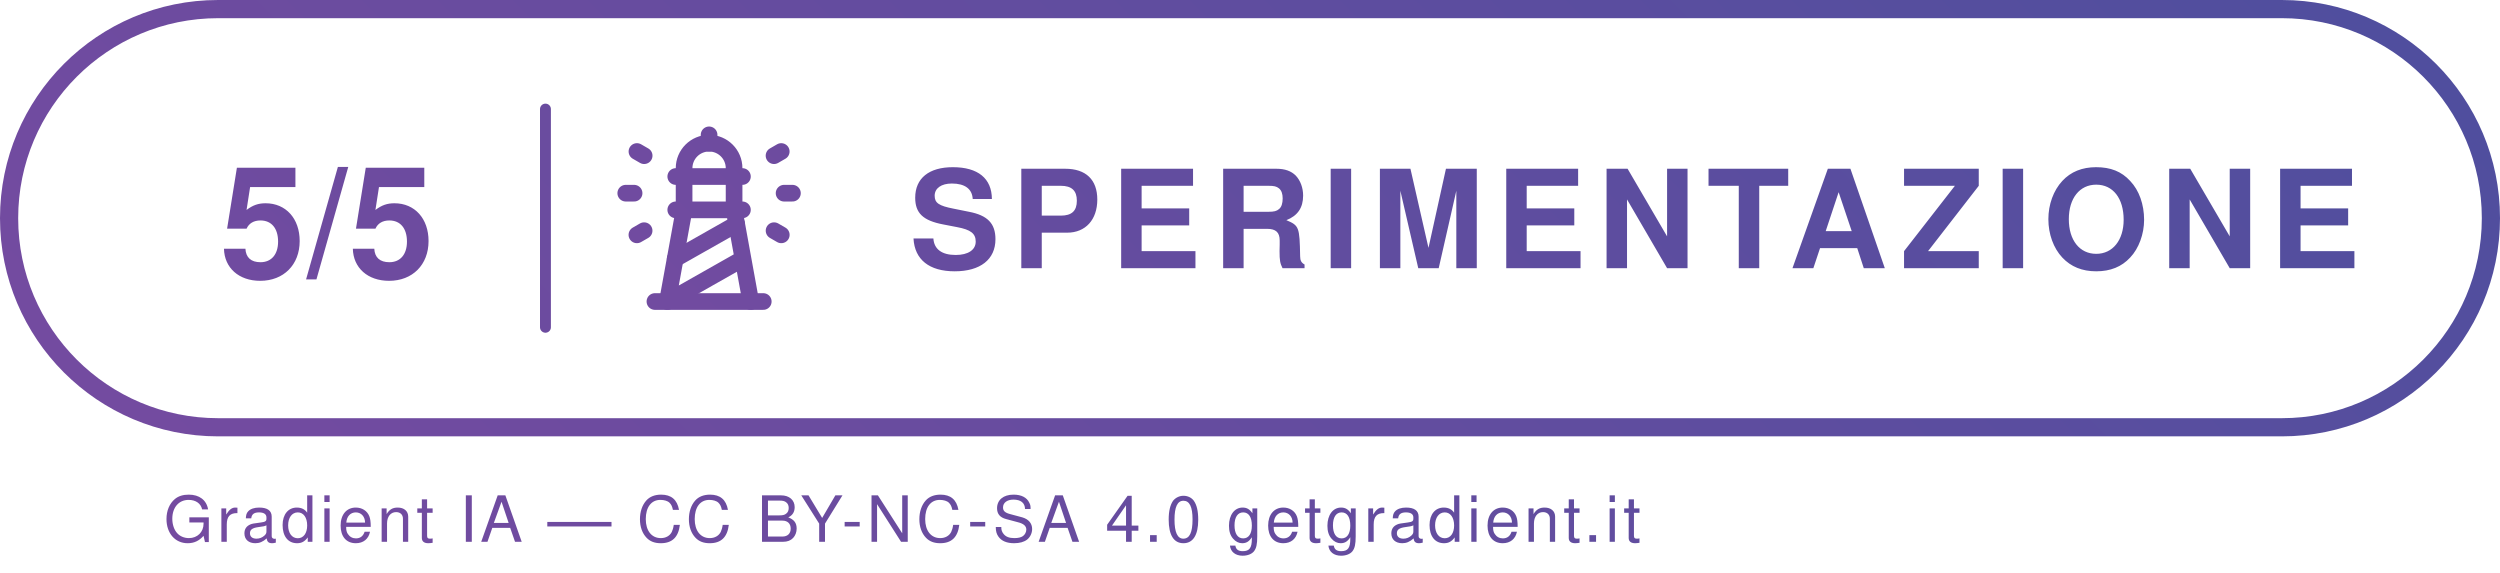
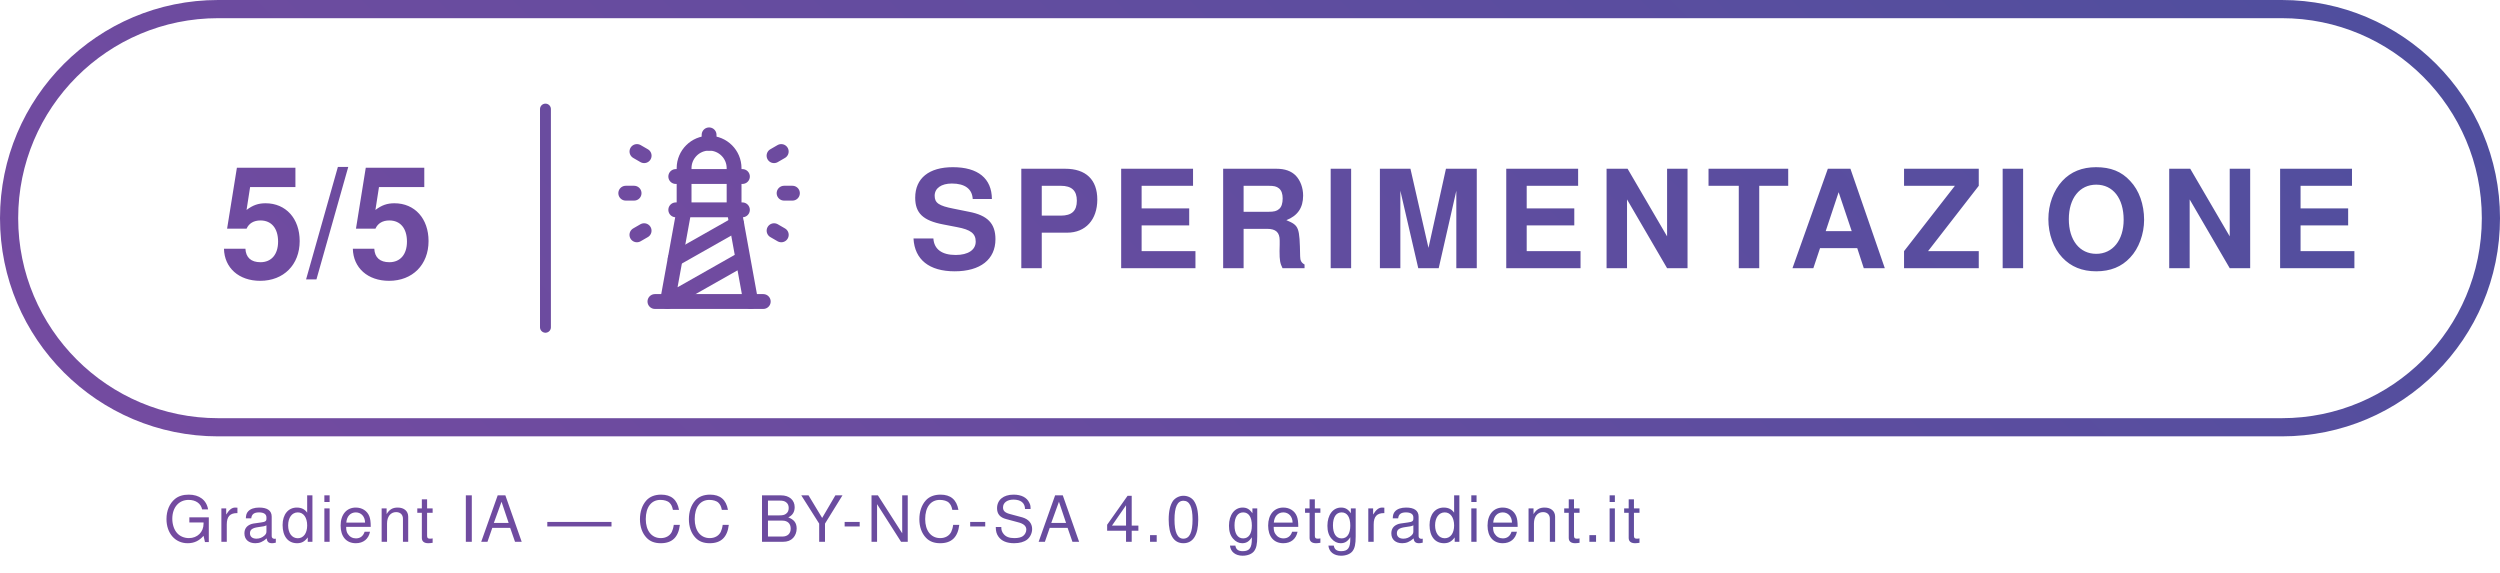
<svg xmlns="http://www.w3.org/2000/svg" viewBox="0 0 275 63" role="img" aria-label="Livello 5 · Sperimentazione — IA come terreno di ricerca">
  <defs>
    <linearGradient id="gai-it-label-5-outlineg" gradientUnits="userSpaceOnUse" x1="234.73" y1="-65.73" x2="40.27" y2="128.73">
      <stop offset="0" stop-color="#4b4f9e" />
      <stop offset="1" stop-color="#7a4aa0" />
    </linearGradient>
  </defs>
  <rect x="1" y="1" width="273" height="46" rx="23" fill="none" stroke="url(#gai-it-label-5-outlineg)" stroke-width="2" />
  <g fill="url(#gai-it-label-5-outlineg)" font-family="'Space Grotesk', 'Helvetica Neue', Helvetica, Arial, 'Noto Sans SC', 'PingFang SC', 'Noto Sans CJK SC', 'Microsoft YaHei', sans-serif" font-weight="700">
    <text x="36" y="30.5" font-size="17" text-anchor="middle">5/5</text>
    <text x="100" y="29.5" font-size="15" letter-spacing="1.2">SPERIMENTAZIONE</text>
  </g>
  <line x1="60" y1="12" x2="60" y2="36" stroke="url(#gai-it-label-5-outlineg)" stroke-width="1.2" stroke-linecap="round" />
-   <g transform="translate(67 13) scale(0.9166667)" fill="none" stroke="url(#gai-it-label-5-outlineg)" stroke-width="2" stroke-linecap="round" stroke-linejoin="round">
+   <g transform="translate(67 13) scale(0.9166667)" fill="none" stroke="url(#gai-it-label-5-outlineg)" stroke-width="1.78" stroke-linecap="round" stroke-linejoin="round">
    <path d="M12 3V2" />
    <path d="M16.066 16.865 7 22l2-11V6a3 3 0 016 0v5l2 11" />
    <path d="m19.792 4.5.866-.5" />
    <path d="m19.797 13.5.866.5" />
    <path d="M21 9h1" />
    <path d="M3 9H2" />
    <path d="m4.203 13.5-.866.5" />
    <path d="M4.208 4.5 3.342 4" />
    <path d="M5.5 22h13" />
    <path d="m7.932 16.875 7.377-4.178" />
    <path d="M8 11h8" />
    <path d="M8 7h8" />
  </g>
  <text x="18" y="59.60" fill="url(#gai-it-label-5-outlineg)" font-family="'Space Grotesk', 'Helvetica Neue', Helvetica, Arial, 'Noto Sans SC', 'PingFang SC', 'Noto Sans CJK SC', 'Microsoft YaHei', sans-serif" font-weight="500" font-size="7" letter-spacing="0.42">Gradient IA — CC BY-NC-SA 4.0 getgradient.it</text>
</svg>
